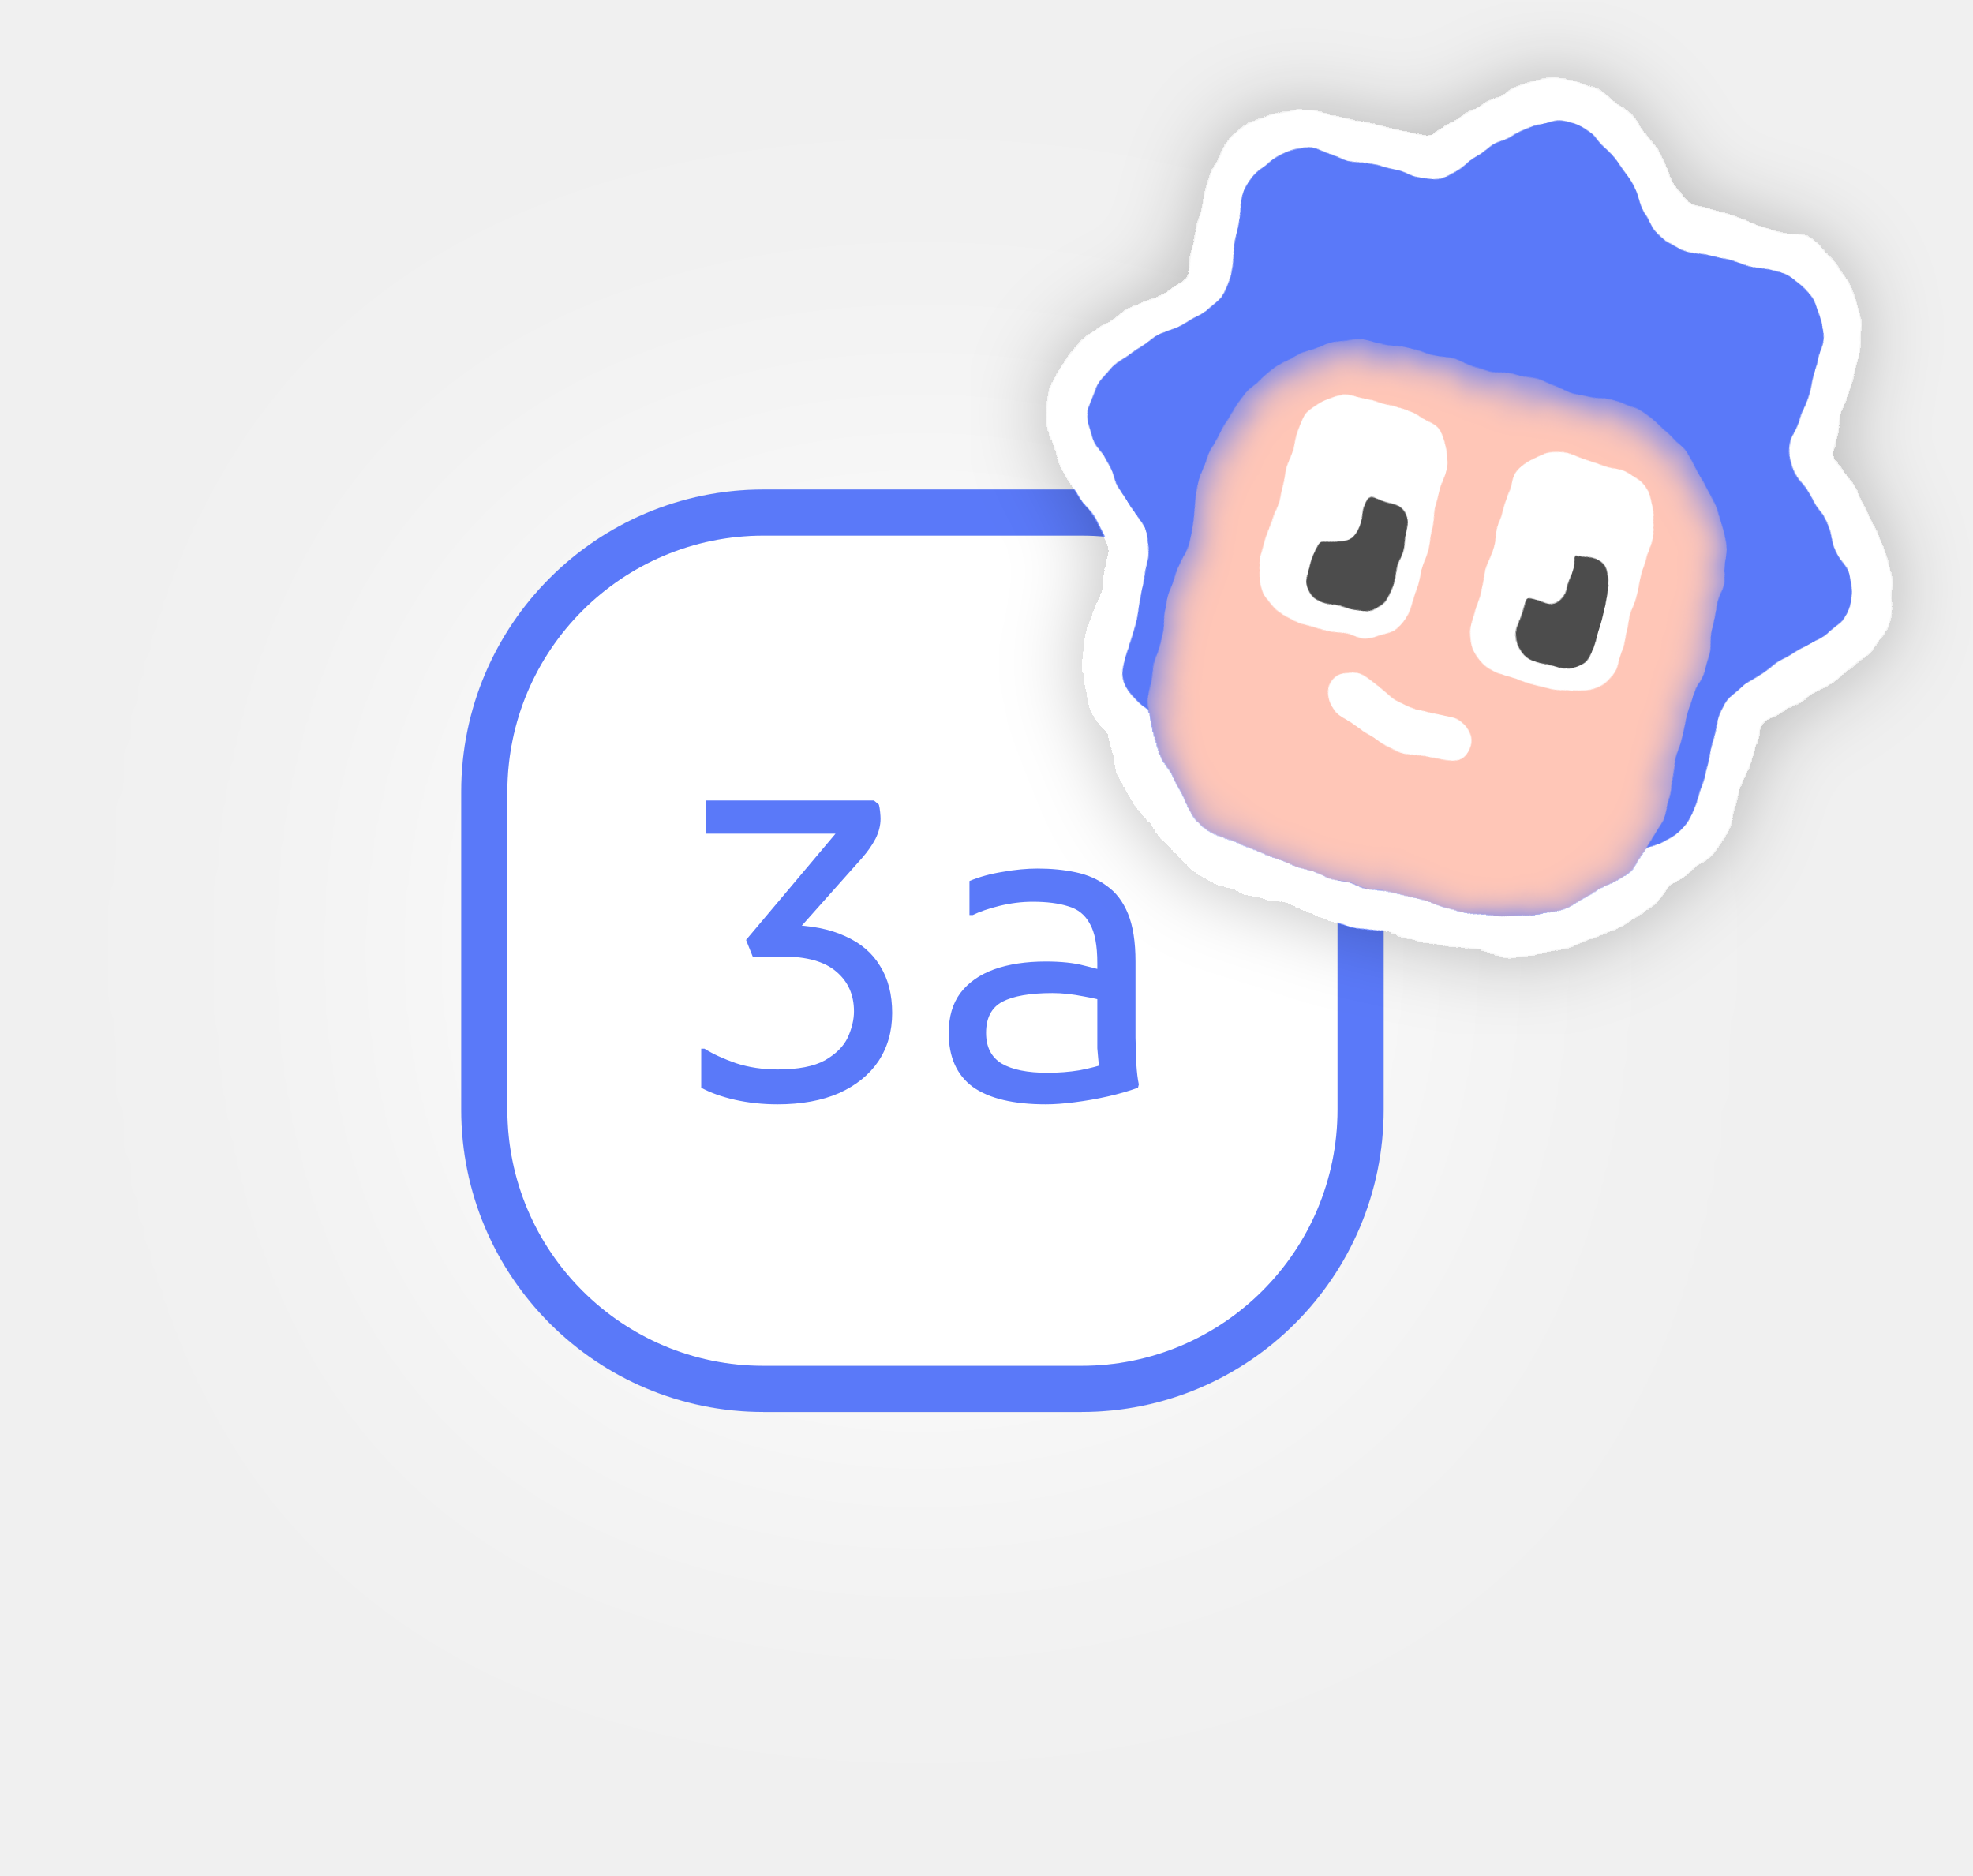
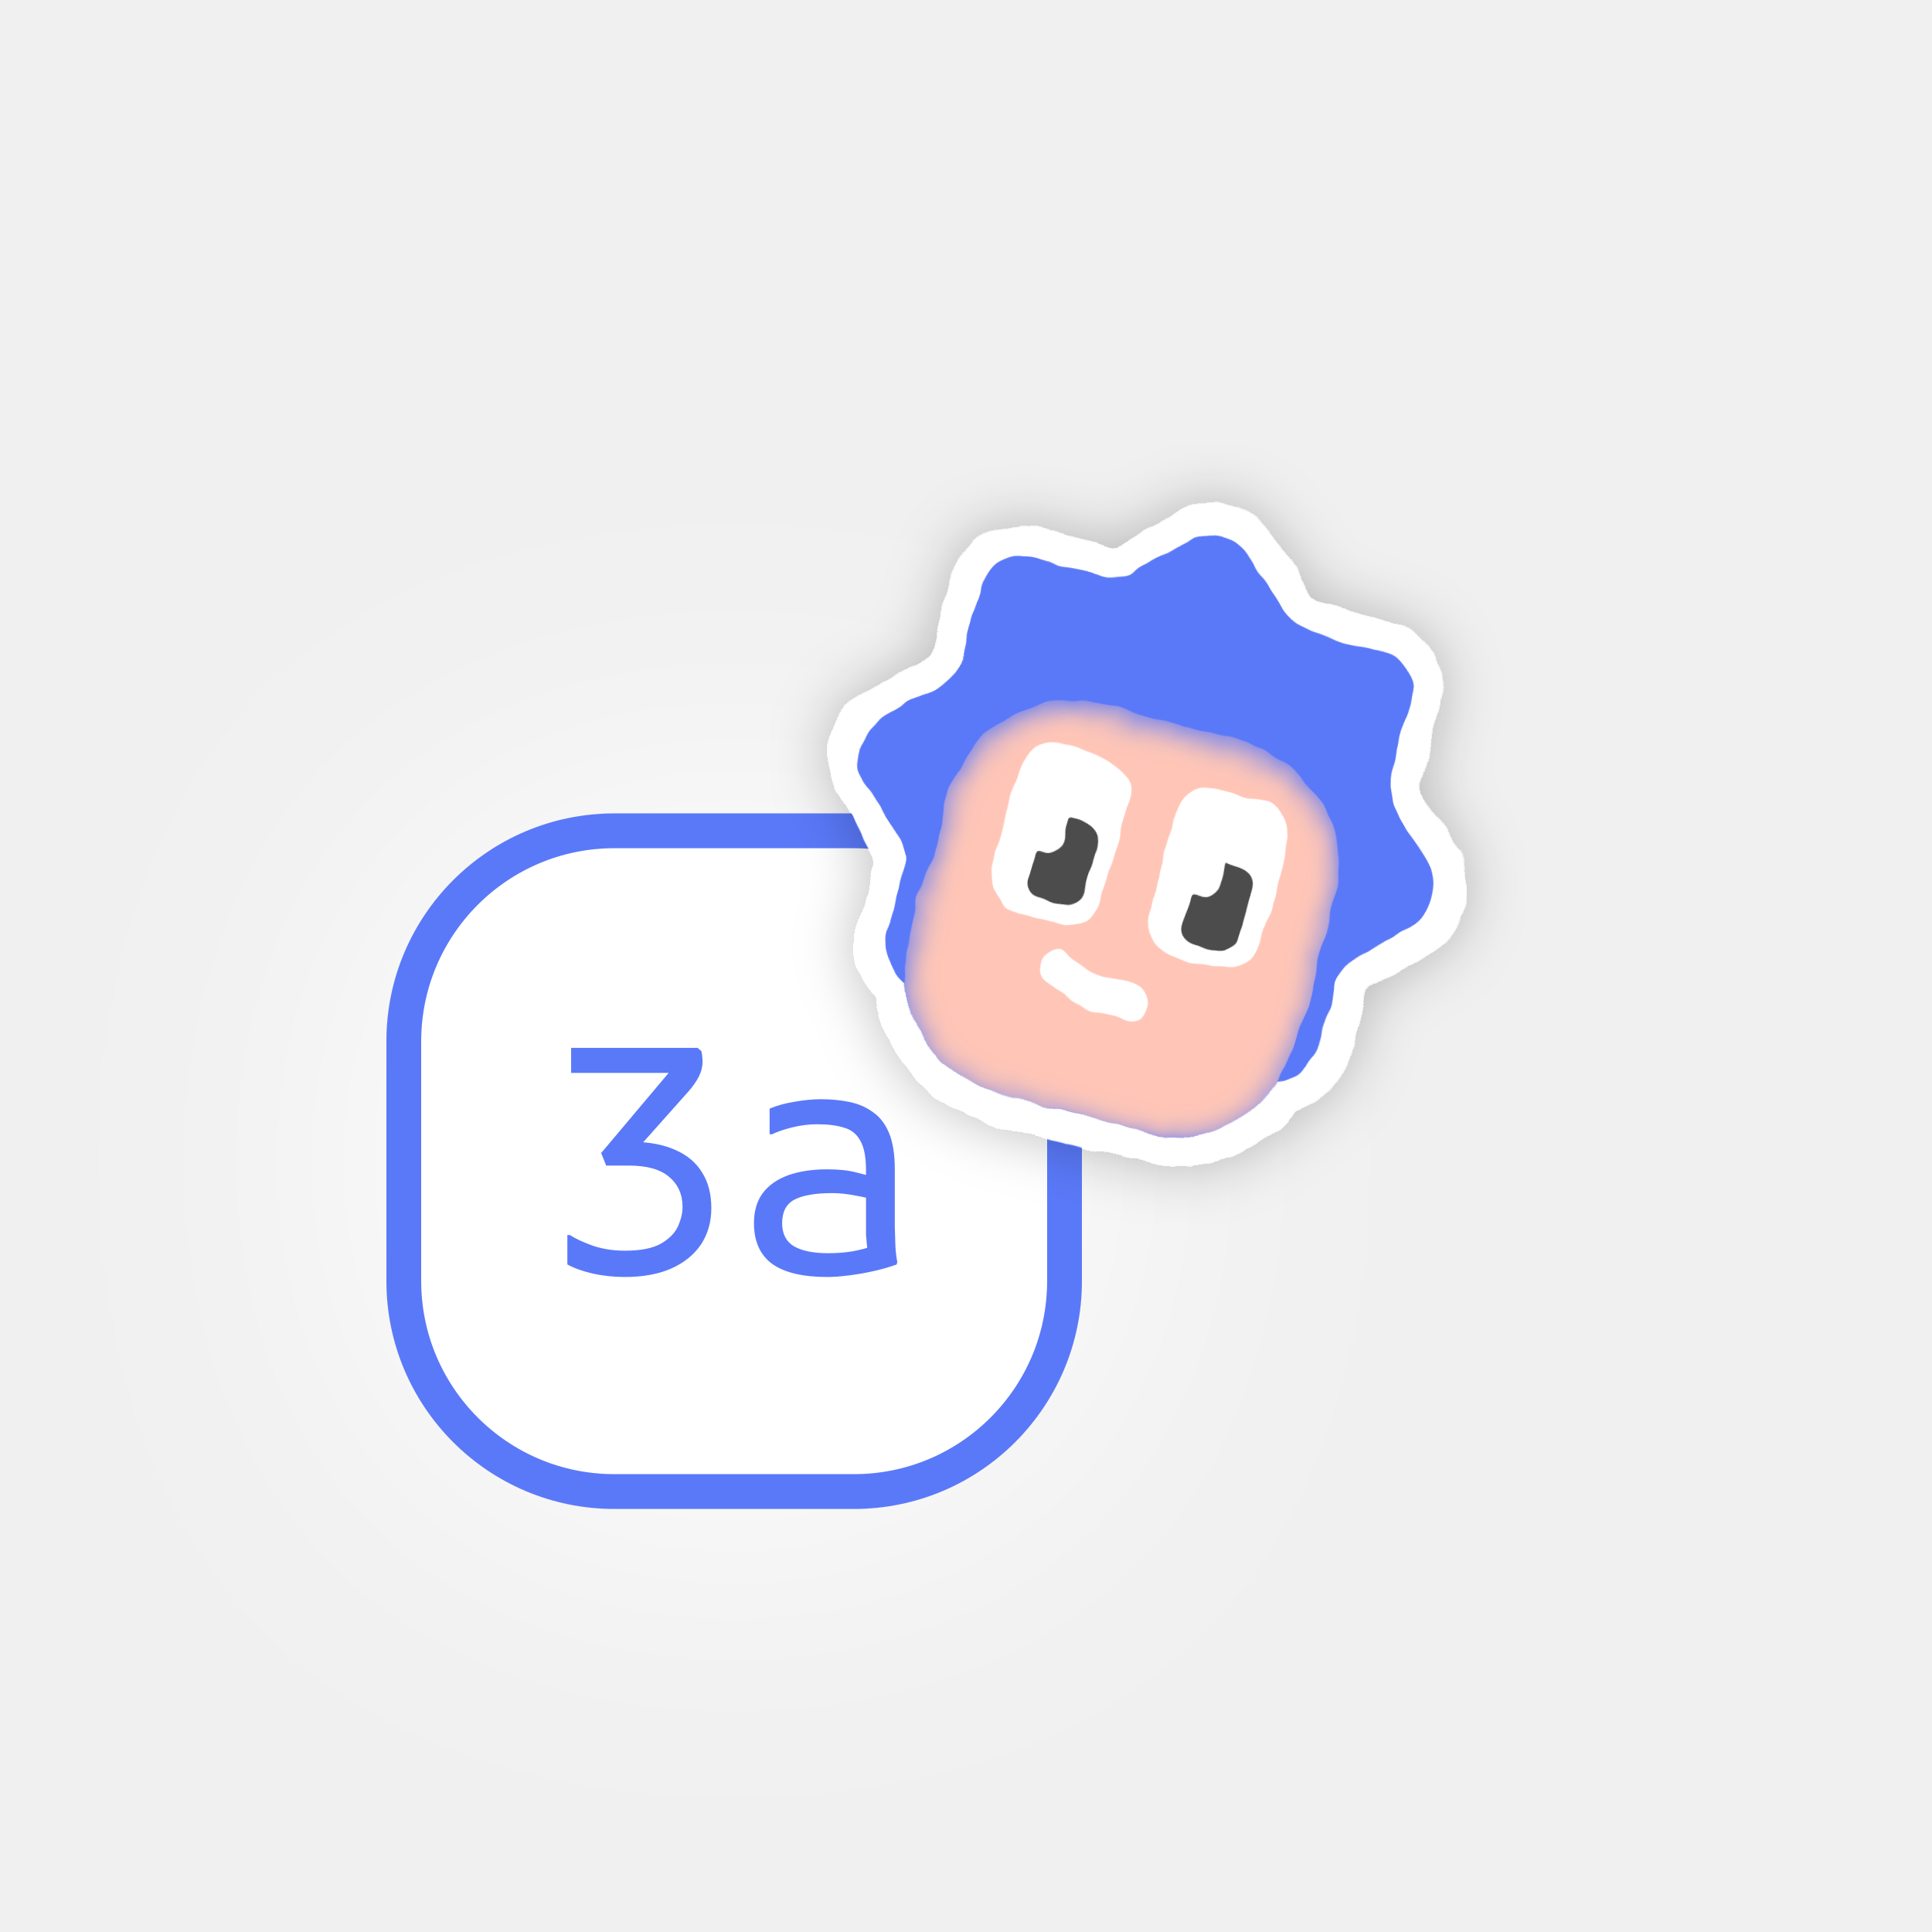
- <svg xmlns="http://www.w3.org/2000/svg" width="385" height="366" viewBox="0 0 385 366" fill="none">
-   <g filter="url(#filter0_d_305_2448)">
-     <rect x="99" y="104.512" width="162" height="162" rx="50" fill="white" />
-     <rect x="94.5" y="100.012" width="171" height="171" rx="54.5" stroke="#5A79F9" stroke-width="9" />
-     <path d="M151.736 215.484C148.82 215.484 146.039 215.187 143.393 214.593C140.801 213.999 138.614 213.216 136.832 212.244V204.63H137.48C139.1 205.656 141.152 206.601 143.636 207.465C146.12 208.275 148.82 208.68 151.736 208.68C155.732 208.68 158.81 208.086 160.97 206.898C163.13 205.656 164.615 204.171 165.425 202.443C166.235 200.661 166.64 198.96 166.64 197.34C166.64 194.1 165.479 191.508 163.157 189.564C160.889 187.62 157.406 186.648 152.708 186.648H146.876L145.58 183.408L165.02 160.323L166.154 162.672H137.804V156.192H170.528L171.5 157.002C171.608 157.38 171.689 157.866 171.743 158.46C171.797 159 171.824 159.432 171.824 159.756C171.824 161.052 171.5 162.348 170.852 163.644C170.204 164.886 169.34 166.128 168.26 167.37L154.409 182.922L153.761 180.492C158.189 180.546 161.915 181.275 164.939 182.679C167.963 184.029 170.231 185.973 171.743 188.511C173.309 190.995 174.092 194.046 174.092 197.664C174.092 201.228 173.201 204.36 171.419 207.06C169.637 209.706 167.072 211.785 163.724 213.297C160.376 214.755 156.38 215.484 151.736 215.484ZM204.079 215.484C197.761 215.484 193.009 214.35 189.823 212.082C186.691 209.76 185.125 206.25 185.125 201.552C185.125 198.42 185.881 195.828 187.393 193.776C188.959 191.724 191.146 190.185 193.954 189.159C196.816 188.133 200.191 187.62 204.079 187.62C207.103 187.62 209.614 187.89 211.612 188.43C213.664 188.916 215.419 189.402 216.877 189.888V195.72C215.419 195.234 213.61 194.802 211.45 194.424C209.29 193.992 207.265 193.776 205.375 193.776C201.001 193.776 197.734 194.343 195.574 195.477C193.468 196.611 192.415 198.636 192.415 201.552C192.415 204.306 193.441 206.304 195.493 207.546C197.545 208.734 200.515 209.328 204.403 209.328C206.563 209.328 208.642 209.166 210.64 208.842C212.638 208.464 214.501 207.978 216.229 207.384L214.771 209.571C214.663 209.139 214.555 208.653 214.447 208.113C214.393 207.573 214.339 207.006 214.285 206.412C214.231 205.818 214.177 205.197 214.123 204.549C214.123 203.901 214.123 203.226 214.123 202.524V187.944C214.123 184.488 213.637 181.923 212.665 180.249C211.747 178.521 210.343 177.387 208.453 176.847C206.617 176.253 204.295 175.956 201.487 175.956C199.381 175.956 197.221 176.226 195.007 176.766C192.847 177.306 191.119 177.9 189.823 178.548H189.175V171.906C191.119 171.096 193.279 170.502 195.655 170.124C198.085 169.692 200.353 169.476 202.459 169.476C205.159 169.476 207.643 169.719 209.911 170.205C212.233 170.691 214.258 171.582 215.986 172.878C217.768 174.12 219.145 175.929 220.117 178.305C221.089 180.681 221.575 183.786 221.575 187.62V198.312C221.575 199.392 221.575 200.796 221.575 202.524C221.629 204.252 221.683 205.953 221.737 207.627C221.845 209.301 222.007 210.624 222.223 211.596L222.061 212.244C220.279 212.892 218.308 213.459 216.148 213.945C213.988 214.431 211.828 214.809 209.668 215.079C207.562 215.349 205.699 215.484 204.079 215.484Z" fill="#5A79F9" />
+ <svg xmlns="http://www.w3.org/2000/svg" width="500" height="500" viewBox="0 0 500 500" fill="none">
+   <g filter="url(#filter0_d_320_4433)">
+     <rect x="109" y="219.512" width="162" height="162" rx="50" fill="white" />
+     <rect x="104.5" y="215.012" width="171" height="171" rx="54.5" stroke="#5A79F9" stroke-width="9" />
+     <path d="M161.736 330.484C158.82 330.484 156.039 330.187 153.393 329.593C150.801 328.999 148.614 328.216 146.832 327.244V319.63H147.48C149.1 320.656 151.152 321.601 153.636 322.465C156.12 323.275 158.82 323.68 161.736 323.68C165.732 323.68 168.81 323.086 170.97 321.898C173.13 320.656 174.615 319.171 175.425 317.443C176.235 315.661 176.64 313.96 176.64 312.34C176.64 309.1 175.479 306.508 173.157 304.564C170.889 302.62 167.406 301.648 162.708 301.648H156.876L155.58 298.408L175.02 275.323L176.154 277.672H147.804V271.192H180.528L181.5 272.002C181.608 272.38 181.689 272.866 181.743 273.46C181.797 274 181.824 274.432 181.824 274.756C181.824 276.052 181.5 277.348 180.852 278.644C180.204 279.886 179.34 281.128 178.26 282.37L164.409 297.922L163.761 295.492C168.189 295.546 171.915 296.275 174.939 297.679C177.963 299.029 180.231 300.973 181.743 303.511C183.309 305.995 184.092 309.046 184.092 312.664C184.092 316.228 183.201 319.36 181.419 322.06C179.637 324.706 177.072 326.785 173.724 328.297C170.376 329.755 166.38 330.484 161.736 330.484ZM214.079 330.484C207.761 330.484 203.009 329.35 199.823 327.082C196.691 324.76 195.125 321.25 195.125 316.552C195.125 313.42 195.881 310.828 197.393 308.776C198.959 306.724 201.146 305.185 203.954 304.159C206.816 303.133 210.191 302.62 214.079 302.62C217.103 302.62 219.614 302.89 221.612 303.43C223.664 303.916 225.419 304.402 226.877 304.888V310.72C225.419 310.234 223.61 309.802 221.45 309.424C219.29 308.992 217.265 308.776 215.375 308.776C211.001 308.776 207.734 309.343 205.574 310.477C203.468 311.611 202.415 313.636 202.415 316.552C202.415 319.306 203.441 321.304 205.493 322.546C207.545 323.734 210.515 324.328 214.403 324.328C216.563 324.328 218.642 324.166 220.64 323.842C222.638 323.464 224.501 322.978 226.229 322.384L224.771 324.571C224.663 324.139 224.555 323.653 224.447 323.113C224.393 322.573 224.339 322.006 224.285 321.412C224.231 320.818 224.177 320.197 224.123 319.549C224.123 318.901 224.123 318.226 224.123 317.524V302.944C224.123 299.488 223.637 296.923 222.665 295.249C221.747 293.521 220.343 292.387 218.453 291.847C216.617 291.253 214.295 290.956 211.487 290.956C209.381 290.956 207.221 291.226 205.007 291.766C202.847 292.306 201.119 292.9 199.823 293.548H199.175V286.906C201.119 286.096 203.279 285.502 205.655 285.124C208.085 284.692 210.353 284.476 212.459 284.476C215.159 284.476 217.643 284.719 219.911 285.205C222.233 285.691 224.258 286.582 225.986 287.878C227.768 289.12 229.145 290.929 230.117 293.305C231.089 295.681 231.575 298.786 231.575 302.62V313.312C231.575 314.392 231.575 315.796 231.575 317.524C231.629 319.252 231.683 320.953 231.737 322.627C231.845 324.301 232.007 325.624 232.223 326.596L232.061 327.244C230.279 327.892 228.308 328.459 226.148 328.945C223.988 329.431 221.828 329.809 219.668 330.079C217.562 330.349 215.699 330.484 214.079 330.484Z" fill="#5A79F9" />
  </g>
-   <g filter="url(#filter1_d_305_2448)">
-     <g filter="url(#filter2_g_305_2448)">
-       <mask id="path-4-outside-1_305_2448" maskUnits="userSpaceOnUse" x="182.796" y="-5.798" width="208.465" height="209.173" fill="black">
-         <rect fill="white" x="182.796" y="-5.798" width="208.465" height="209.173" />
-         <path d="M298.023 24.999C303.541 21.813 310.598 23.704 313.784 29.222L321.748 43.017C323.278 45.667 325.797 47.601 328.753 48.393L346.743 53.213C352.898 54.862 356.55 61.188 354.901 67.342L350.081 85.332C349.289 88.287 349.703 91.437 351.233 94.087L359.846 109.005C363.032 114.523 361.142 121.578 355.624 124.764L340.705 133.377C338.056 134.907 336.122 137.427 335.33 140.383L331.057 156.33C329.752 161.2 325.519 164.5 320.759 164.85C319.992 166.082 319.168 167.192 318.253 168.208C313.674 173.293 307.604 176.797 300.911 178.22C293.303 179.837 284.539 177.49 267.011 172.793C249.484 168.097 240.72 165.748 234.94 160.543C229.855 155.965 226.35 149.894 224.928 143.202C224.643 141.863 224.484 140.489 224.436 139.038C220.492 136.354 218.478 131.382 219.782 126.514L223.982 110.84C224.774 107.884 224.36 104.735 222.83 102.085L214.017 86.821C210.832 81.303 212.722 74.247 218.24 71.061L233.504 62.249C236.154 60.719 238.087 58.199 238.879 55.243L243.627 37.526C245.276 31.372 251.602 27.72 257.756 29.369L275.473 34.117C278.429 34.908 281.578 34.493 284.228 32.963L298.023 24.999Z" />
+   <g filter="url(#filter1_d_320_4433)">
+     <g filter="url(#filter2_g_320_4433)">
+       <mask id="path-4-outside-1_320_4433" maskUnits="userSpaceOnUse" x="192.796" y="109.201" width="208.465" height="209.173" fill="black">
+         <rect fill="white" x="192.796" y="109.201" width="208.465" height="209.173" />
+         <path d="M308.023 139.997C313.541 136.812 320.597 138.702 323.783 144.22L331.748 158.017C333.278 160.667 335.798 162.601 338.753 163.393L356.742 168.213C362.897 169.862 366.549 176.188 364.9 182.343L360.08 200.331C359.288 203.287 359.702 206.436 361.232 209.086L369.846 224.004C373.032 229.522 371.141 236.578 365.623 239.764L350.704 248.378C348.054 249.908 346.121 252.427 345.329 255.382L341.056 271.33C339.751 276.2 335.517 279.499 330.758 279.849C329.991 281.081 329.167 282.191 328.252 283.208C323.674 288.292 317.604 291.797 310.911 293.22C303.303 294.837 294.538 292.489 277.011 287.793C259.484 283.097 250.72 280.748 244.939 275.543C239.855 270.964 236.35 264.894 234.927 258.201C234.643 256.863 234.483 255.489 234.435 254.038C230.491 251.355 228.477 246.382 229.781 241.514L233.981 225.838C234.773 222.883 234.359 219.734 232.829 217.084L224.017 201.821C220.831 196.303 222.722 189.247 228.24 186.061L243.503 177.248C246.153 175.718 248.086 173.198 248.878 170.243L253.625 152.527C255.274 146.372 261.601 142.72 267.755 144.369L285.472 149.116C288.427 149.908 291.576 149.493 294.226 147.963L308.023 139.997Z" />
      </mask>
-       <path d="M298.023 24.999L294.023 18.07L294.023 18.07L298.023 24.999ZM313.784 29.222L320.712 25.222L313.784 29.222ZM321.748 43.017L314.82 47.017L321.748 43.017ZM328.753 48.393L326.682 56.12L326.682 56.12L328.753 48.393ZM346.743 53.213L348.814 45.486L348.814 45.486L346.743 53.213ZM354.901 67.342L362.629 69.413L362.629 69.413L354.901 67.342ZM355.624 124.764L359.624 131.692L359.624 131.692L355.624 124.764ZM340.705 133.377L344.705 140.305L340.705 133.377ZM335.33 140.383L327.603 138.312L327.603 138.312L335.33 140.383ZM331.057 156.33L338.785 158.401L338.785 158.401L331.057 156.33ZM320.759 164.85L320.173 156.871L316.116 157.169L313.967 160.623L320.759 164.85ZM318.253 168.208L324.198 173.561L324.198 173.561L318.253 168.208ZM300.911 178.22L302.575 186.045L302.575 186.045L300.911 178.22ZM267.011 172.793L264.941 180.521L267.011 172.793ZM234.94 160.543L229.587 166.488L229.587 166.488L234.94 160.543ZM224.928 143.202L217.102 144.865L217.102 144.865L224.928 143.202ZM224.436 139.038L232.431 138.774L232.297 134.711L228.936 132.424L224.436 139.038ZM219.782 126.514L212.055 124.444L212.055 124.444L219.782 126.514ZM223.982 110.84L231.71 112.91L231.71 112.91L223.982 110.84ZM222.83 102.085L215.902 106.085L222.83 102.085ZM214.017 86.821L220.946 82.821L214.017 86.821ZM218.24 71.061L214.24 64.133L218.24 71.061ZM233.504 62.249L237.504 69.177L237.504 69.177L233.504 62.249ZM238.879 55.243L231.152 53.173L238.879 55.243ZM243.627 37.526L235.899 35.456L235.899 35.456L243.627 37.526ZM257.756 29.369L259.827 21.642L257.756 29.369ZM275.473 34.117L273.403 41.844L275.473 34.117ZM298.023 24.999L302.023 31.927C303.715 30.95 305.879 31.53 306.855 33.222L313.784 29.222L320.712 25.222C315.317 15.877 303.368 12.676 294.023 18.07L298.023 24.999ZM313.784 29.222L306.855 33.222L314.82 47.017L321.748 43.017L328.676 39.017L320.712 25.222L313.784 29.222ZM321.748 43.017L314.82 47.017C317.41 51.503 321.676 54.779 326.682 56.12L328.753 48.393L330.824 40.665C329.919 40.423 329.146 39.831 328.676 39.017L321.748 43.017ZM328.753 48.393L326.682 56.12L344.673 60.941L346.743 53.213L348.814 45.486L330.823 40.665L328.753 48.393ZM346.743 53.213L344.673 60.941C346.56 61.446 347.679 63.386 347.174 65.272L354.901 67.342L362.629 69.413C365.421 58.99 359.235 48.278 348.814 45.486L346.743 53.213ZM354.901 67.342L347.174 65.272L342.354 83.261L350.081 85.332L357.809 87.402L362.629 69.413L354.901 67.342ZM350.081 85.332L342.354 83.261C341.013 88.266 341.714 93.599 344.305 98.087L351.233 94.087L358.162 90.087C357.693 89.275 357.566 88.309 357.809 87.402L350.081 85.332ZM351.233 94.087L344.305 98.087L352.918 113.005L359.846 109.005L366.775 105.005L358.162 90.087L351.233 94.087ZM359.846 109.005L352.918 113.005C353.895 114.696 353.315 116.859 351.624 117.836L355.624 124.764L359.624 131.692C368.968 126.297 372.17 114.349 366.775 105.005L359.846 109.005ZM355.624 124.764L351.624 117.836L336.705 126.449L340.705 133.377L344.705 140.305L359.624 131.692L355.624 124.764ZM340.705 133.377L336.705 126.449C332.218 129.04 328.944 133.308 327.603 138.312L335.33 140.383L343.058 142.454C343.301 141.547 343.894 140.774 344.705 140.305L340.705 133.377ZM335.33 140.383L327.603 138.312L323.33 154.26L331.057 156.33L338.785 158.401L343.058 142.453L335.33 140.383ZM331.057 156.33L323.33 154.259C322.934 155.737 321.647 156.763 320.173 156.871L320.759 164.85L321.345 172.828C329.39 172.237 336.57 166.663 338.785 158.401L331.057 156.33ZM320.759 164.85L313.967 160.623C313.424 161.495 312.878 162.221 312.307 162.855L318.253 168.208L324.198 173.561C325.458 172.162 326.56 170.669 327.551 169.076L320.759 164.85ZM318.253 168.208L312.308 162.855C308.86 166.684 304.288 169.323 299.248 170.395L300.911 178.22L302.575 186.045C310.92 184.271 318.489 179.901 324.198 173.561L318.253 168.208ZM300.911 178.22L299.248 170.395C296.888 170.896 293.96 170.887 289.115 170.004C284.178 169.104 277.973 167.448 269.082 165.066L267.011 172.793L264.941 180.521C273.577 182.835 280.517 184.701 286.247 185.745C292.068 186.805 297.326 187.161 302.575 186.045L300.911 178.22ZM267.011 172.793L269.082 165.066C260.191 162.684 253.989 161.015 249.264 159.326C244.627 157.668 242.086 156.212 240.293 154.598L234.94 160.543L229.587 166.488C233.574 170.078 238.305 172.4 243.877 174.392C249.361 176.352 256.304 178.207 264.941 180.521L267.011 172.793ZM234.94 160.543L240.293 154.598C236.464 151.15 233.824 146.578 232.753 141.538L224.928 143.202L217.102 144.865C218.876 153.21 223.247 160.779 229.587 166.488L234.94 160.543ZM224.928 143.202L232.753 141.538C232.575 140.703 232.465 139.8 232.431 138.774L224.436 139.038L216.44 139.302C216.502 141.178 216.711 143.024 217.102 144.865L224.928 143.202ZM224.436 139.038L228.936 132.424C227.715 131.593 227.114 130.061 227.51 128.584L219.782 126.514L212.055 124.444C209.842 132.703 213.269 141.116 219.935 145.652L224.436 139.038ZM219.782 126.514L227.51 128.585L231.71 112.91L223.982 110.84L216.255 108.769L212.055 124.444L219.782 126.514ZM223.982 110.84L231.71 112.91C233.051 107.906 232.349 102.573 229.758 98.085L222.83 102.085L215.902 106.085C216.371 106.897 216.498 107.862 216.255 108.769L223.982 110.84ZM222.83 102.085L229.758 98.085L220.946 82.821L214.017 86.821L207.089 90.821L215.902 106.085L222.83 102.085ZM214.017 86.821L220.946 82.821C219.969 81.129 220.548 78.966 222.24 77.99L218.24 71.061L214.24 64.133C204.896 69.528 201.694 81.477 207.089 90.821L214.017 86.821ZM218.24 71.061L222.24 77.99L237.504 69.177L233.504 62.249L229.504 55.321L214.24 64.133L218.24 71.061ZM233.504 62.249L237.504 69.177C241.992 66.586 245.266 62.318 246.607 57.314L238.879 55.243L231.152 53.173C230.909 54.079 230.316 54.852 229.504 55.321L233.504 62.249ZM238.879 55.243L246.607 57.314L251.354 39.597L243.627 37.526L235.899 35.456L231.152 53.173L238.879 55.243ZM243.627 37.526L251.354 39.597C251.859 37.711 253.798 36.591 255.686 37.097L257.756 29.369L259.827 21.642C249.405 18.849 238.692 25.033 235.899 35.456L243.627 37.526ZM257.756 29.369L255.686 37.097L273.403 41.844L275.473 34.117L277.544 26.389L259.827 21.642L257.756 29.369ZM275.473 34.117L273.403 41.844C278.409 43.185 283.742 42.482 288.228 39.892L284.228 32.963L280.228 26.035C279.415 26.505 278.449 26.632 277.544 26.389L275.473 34.117ZM284.228 32.963L288.228 39.892L302.023 31.927L298.023 24.999L294.023 18.07L280.228 26.035L284.228 32.963Z" fill="white" mask="url(#path-4-outside-1_305_2448)" />
+       <path d="M308.023 139.997L304.024 133.069L304.023 133.069L308.023 139.997ZM323.783 144.22L330.711 140.22L330.711 140.22L323.783 144.22ZM331.748 158.017L324.819 162.017L324.82 162.018L331.748 158.017ZM338.753 163.393L336.683 171.12L338.753 163.393ZM356.742 168.213L358.812 160.485L356.742 168.213ZM361.232 209.086L354.304 213.086L354.304 213.086L361.232 209.086ZM369.846 224.004L376.774 220.005L376.774 220.004L369.846 224.004ZM365.623 239.764L369.623 246.692L369.624 246.692L365.623 239.764ZM350.704 248.378L346.704 241.449L346.704 241.45L350.704 248.378ZM345.329 255.382L337.602 253.312L337.602 253.312L345.329 255.382ZM341.056 271.33L348.783 273.4L348.783 273.4L341.056 271.33ZM330.758 279.849L330.172 271.871L326.115 272.169L323.966 275.622L330.758 279.849ZM328.252 283.208L334.198 288.561L334.198 288.561L328.252 283.208ZM310.911 293.22L312.574 301.045L312.574 301.045L310.911 293.22ZM277.011 287.793L274.941 295.52L277.011 287.793ZM244.939 275.543L239.586 281.488L239.586 281.488L244.939 275.543ZM234.927 258.201L227.102 259.865L227.102 259.865L234.927 258.201ZM234.435 254.038L242.431 253.774L242.297 249.711L238.935 247.424L234.435 254.038ZM229.781 241.514L222.054 239.443L222.054 239.443L229.781 241.514ZM233.981 225.838L241.709 227.909L241.709 227.908L233.981 225.838ZM232.829 217.084L225.9 221.084L225.901 221.084L232.829 217.084ZM224.017 201.821L230.946 197.821L230.945 197.821L224.017 201.821ZM228.24 186.061L232.24 192.989L232.24 192.989L228.24 186.061ZM243.503 177.248L239.503 170.32L239.503 170.32L243.503 177.248ZM248.878 170.243L256.606 172.313L248.878 170.243ZM253.625 152.527L245.898 150.456L253.625 152.527ZM267.755 144.369L269.826 136.641L269.826 136.641L267.755 144.369ZM285.472 149.116L283.401 156.843L283.402 156.843L285.472 149.116ZM294.226 147.963L298.225 154.892L298.226 154.892L294.226 147.963ZM308.023 139.997L312.023 146.926C313.715 145.949 315.878 146.529 316.855 148.22L323.783 144.22L330.711 140.22C325.316 130.876 313.367 127.675 304.024 133.069L308.023 139.997ZM323.783 144.22L316.854 148.22L324.819 162.017L331.748 158.017L338.676 154.018L330.711 140.22L323.783 144.22ZM331.748 158.017L324.82 162.018C327.411 166.505 331.678 169.779 336.683 171.12L338.753 163.393L340.824 155.665C339.918 155.422 339.145 154.829 338.676 154.017L331.748 158.017ZM338.753 163.393L336.683 171.12L354.671 175.94L356.742 168.213L358.812 160.485L340.824 155.665L338.753 163.393ZM356.742 168.213L354.671 175.94C356.558 176.446 357.678 178.385 357.173 180.272L364.9 182.343L372.627 184.413C375.42 173.991 369.235 163.278 358.812 160.485L356.742 168.213ZM364.9 182.343L357.173 180.272L352.353 198.261L360.08 200.331L367.807 202.402L372.627 184.413L364.9 182.343ZM360.08 200.331L352.353 198.261C351.012 203.265 351.713 208.598 354.304 213.086L361.232 209.086L368.16 205.086C367.692 204.274 367.564 203.308 367.807 202.402L360.08 200.331ZM361.232 209.086L354.304 213.086L362.918 228.005L369.846 224.004L376.774 220.004L368.16 205.086L361.232 209.086ZM369.846 224.004L362.918 228.004C363.894 229.696 363.315 231.859 361.623 232.836L365.623 239.764L369.624 246.692C378.967 241.297 382.169 229.349 376.774 220.005L369.846 224.004ZM365.623 239.764L361.623 232.836L346.704 241.449L350.704 248.378L354.704 255.306L369.623 246.692L365.623 239.764ZM350.704 248.378L346.704 241.45C342.217 244.04 338.943 248.307 337.602 253.312L345.329 255.382L353.056 257.453C353.299 256.547 353.892 255.775 354.704 255.306L350.704 248.378ZM345.329 255.382L337.602 253.312L333.329 269.259L341.056 271.33L348.783 273.4L353.056 257.453L345.329 255.382ZM341.056 271.33L333.329 269.259C332.933 270.736 331.646 271.762 330.172 271.871L330.758 279.849L331.344 287.828C339.389 287.237 346.569 281.663 348.783 273.4L341.056 271.33ZM330.758 279.849L323.966 275.622C323.421 276.497 322.875 277.224 322.307 277.855L328.252 283.208L334.198 288.561C335.459 287.159 336.561 285.665 337.55 284.076L330.758 279.849ZM328.252 283.208L322.307 277.855C318.86 281.684 314.288 284.323 309.248 285.395L310.911 293.22L312.574 301.045C320.919 299.271 328.489 294.901 334.198 288.561L328.252 283.208ZM310.911 293.22L309.248 285.394C306.888 285.896 303.959 285.886 299.115 285.004C294.178 284.104 287.973 282.448 279.082 280.066L277.011 287.793L274.941 295.52C283.577 297.835 290.517 299.7 296.246 300.744C302.068 301.805 307.326 302.16 312.574 301.045L310.911 293.22ZM277.011 287.793L279.082 280.066C270.191 277.683 263.989 276.015 259.263 274.325C254.627 272.668 252.086 271.212 250.293 269.597L244.939 275.543L239.586 281.488C243.574 285.078 248.305 287.399 253.877 289.392C259.361 291.352 266.304 293.206 274.941 295.52L277.011 287.793ZM244.939 275.543L250.293 269.597C246.463 266.15 243.824 261.578 242.753 256.538L234.927 258.201L227.102 259.865C228.876 268.21 233.246 275.779 239.586 281.488L244.939 275.543ZM234.927 258.201L242.753 256.538C242.575 255.702 242.465 254.799 242.431 253.774L234.435 254.038L226.44 254.303C226.502 256.18 226.711 258.025 227.102 259.865L234.927 258.201ZM234.435 254.038L238.935 247.424C237.714 246.593 237.113 245.061 237.509 243.584L229.781 241.514L222.054 239.443C219.841 247.702 223.268 256.117 229.935 260.653L234.435 254.038ZM229.781 241.514L237.509 243.584L241.709 227.909L233.981 225.838L226.254 223.767L222.054 239.443L229.781 241.514ZM233.981 225.838L241.709 227.908C243.05 222.904 242.348 217.571 239.757 213.084L232.829 217.084L225.901 221.084C226.37 221.897 226.497 222.862 226.254 223.768L233.981 225.838ZM232.829 217.084L239.757 213.084L230.946 197.821L224.017 201.821L217.089 205.82L225.9 221.084L232.829 217.084ZM224.017 201.821L230.945 197.821C229.969 196.129 230.548 193.966 232.24 192.989L228.24 186.061L224.24 179.133C214.896 184.528 211.694 196.476 217.089 205.821L224.017 201.821ZM228.24 186.061L232.24 192.989L247.503 184.176L243.503 177.248L239.503 170.32L224.24 179.133L228.24 186.061ZM243.503 177.248L247.503 184.176C251.991 181.585 255.265 177.318 256.606 172.313L248.878 170.243L241.151 168.172C240.908 169.079 240.315 169.851 239.503 170.32L243.503 177.248ZM248.878 170.243L256.606 172.313L261.352 154.597L253.625 152.527L245.898 150.456L241.151 168.172L248.878 170.243ZM253.625 152.527L261.352 154.597C261.858 152.71 263.798 151.591 265.685 152.096L267.755 144.369L269.826 136.641C259.403 133.849 248.69 140.034 245.898 150.456L253.625 152.527ZM267.755 144.369L265.685 152.096L283.401 156.843L285.472 149.116L287.542 141.389L269.826 136.641L267.755 144.369ZM285.472 149.116L283.402 156.843C288.406 158.184 293.739 157.482 298.225 154.892L294.226 147.963L290.226 141.035C289.413 141.504 288.448 141.631 287.542 141.388L285.472 149.116ZM294.226 147.963L298.226 154.892L312.023 146.926L308.023 139.997L304.023 133.069L290.226 141.035L294.226 147.963Z" fill="white" mask="url(#path-4-outside-1_320_4433)" />
    </g>
-     <g filter="url(#filter3_g_305_2448)">
-       <path d="M321.748 43.017C323.278 45.667 325.798 47.6 328.754 48.392L346.744 53.213C352.898 54.862 356.551 61.188 354.902 67.343L350.081 85.332C349.29 88.287 349.704 91.436 351.234 94.086L359.847 109.005C363.033 114.523 361.142 121.579 355.624 124.764L340.706 133.377C338.056 134.907 336.122 137.427 335.331 140.383L331.058 156.33C329.408 162.484 323.082 166.137 316.928 164.488L227.941 140.644C221.786 138.994 218.134 132.668 219.783 126.514L223.983 110.839C224.775 107.884 224.36 104.735 222.83 102.085L214.017 86.821C210.832 81.303 212.722 74.247 218.24 71.061L233.504 62.248C236.154 60.718 238.088 58.199 238.88 55.243L243.627 37.527C245.276 31.372 251.602 27.72 257.757 29.369L275.474 34.116C278.43 34.908 281.579 34.493 284.229 32.964L298.024 24.999C303.542 21.813 310.598 23.704 313.784 29.222L321.748 43.017Z" fill="#5A79F9" />
+     <g filter="url(#filter3_g_320_4433)">
+       <path d="M331.749 158.017C333.279 160.667 335.799 162.601 338.754 163.393L356.743 168.212C362.897 169.862 366.55 176.188 364.9 182.342L360.08 200.331C359.289 203.286 359.703 206.435 361.233 209.085L369.846 224.004C373.032 229.522 371.141 236.578 365.623 239.764L350.705 248.377C348.055 249.907 346.121 252.427 345.329 255.383L341.056 271.329C339.407 277.484 333.081 281.136 326.927 279.487L237.939 255.643C231.785 253.994 228.132 247.668 229.782 241.513L233.982 225.838C234.774 222.883 234.359 219.734 232.829 217.084L224.017 201.821C220.831 196.303 222.722 189.247 228.24 186.061L243.503 177.249C246.153 175.719 248.086 173.199 248.878 170.244L253.626 152.526C255.275 146.372 261.601 142.719 267.755 144.368L285.473 149.116C288.428 149.908 291.578 149.493 294.227 147.963L308.024 139.998C313.542 136.812 320.598 138.703 323.784 144.221L331.749 158.017Z" fill="#5A79F9" />
    </g>
-     <g filter="url(#filter4_ig_305_2448)">
-       <rect x="243.777" y="59.23" width="103.68" height="103.68" rx="32.4" transform="rotate(15 243.777 59.2305)" fill="#FFC6B7" />
+     <g filter="url(#filter4_ig_320_4433)">
+       <rect x="253.777" y="174.23" width="103.68" height="103.68" rx="32.4" transform="rotate(15 253.777 174.23)" fill="#FFC6B7" />
    </g>
-     <g filter="url(#filter5_g_305_2448)">
-       <path d="M251.583 89.835C252.941 84.763 253.621 82.227 255.127 80.555C256.452 79.083 258.208 78.069 260.145 77.658C262.346 77.19 264.882 77.869 269.954 79.228C275.025 80.587 277.561 81.266 279.234 82.772C280.705 84.097 281.719 85.854 282.131 87.79C282.599 89.992 281.919 92.528 280.56 97.599L276.678 112.088C275.319 117.16 274.64 119.695 273.134 121.368C271.809 122.839 270.052 123.853 268.116 124.265C265.914 124.733 263.378 124.054 258.307 122.695C253.235 121.336 250.699 120.656 249.027 119.15C247.556 117.825 246.541 116.069 246.13 114.132C245.662 111.931 246.341 109.395 247.7 104.323L251.583 89.835Z" fill="white" />
-       <path d="M292.876 100.899C294.234 95.828 294.914 93.292 296.42 91.619C297.745 90.148 299.501 89.134 301.438 88.722C303.639 88.254 306.175 88.933 311.247 90.292V90.292C316.318 91.651 318.854 92.331 320.527 93.837C321.998 95.162 323.012 96.918 323.424 98.855C323.892 101.056 323.212 103.592 321.853 108.664L317.971 123.153C316.612 128.224 315.933 130.76 314.427 132.433C313.102 133.904 311.345 134.918 309.409 135.33C307.207 135.797 304.671 135.118 299.6 133.759V133.759C294.528 132.4 291.992 131.721 290.32 130.215C288.849 128.89 287.834 127.133 287.423 125.197C286.955 122.995 287.634 120.46 288.993 115.388L292.876 100.899Z" fill="white" />
-       <path d="M267.924 96.933C270.46 97.613 271.728 97.952 272.564 98.705C273.3 99.368 273.807 100.246 274.013 101.215C274.247 102.315 273.907 103.583 273.227 106.119L271.286 113.363C270.607 115.899 270.267 117.167 269.514 118.003C268.852 118.739 267.973 119.246 267.005 119.452C265.904 119.686 264.636 119.346 262.101 118.667C259.565 117.987 258.297 117.648 257.461 116.895C256.725 116.232 256.218 115.354 256.012 114.385C255.778 113.285 256.118 112.017 256.797 109.481L257.479 106.936C257.703 106.102 257.815 105.684 258.135 105.489C258.455 105.294 258.897 105.39 259.779 105.581C260.778 105.798 261.489 105.862 262.141 105.723C263.11 105.518 263.988 105.01 264.651 104.275C265.404 103.438 265.743 102.171 266.423 99.635L267.004 97.467C267.111 97.066 267.523 96.826 267.924 96.933V96.933Z" fill="#4C4C4C" />
-       <path d="M308.037 108.068C310.573 108.748 311.841 109.087 312.677 109.84C313.413 110.502 313.92 111.381 314.126 112.349C314.36 113.45 314.02 114.718 313.341 117.254L311.4 124.498C310.72 127.034 310.38 128.302 309.628 129.138C308.965 129.874 308.087 130.381 307.118 130.587C306.018 130.821 304.75 130.481 302.214 129.801C299.678 129.122 298.41 128.782 297.574 128.029C296.838 127.367 296.331 126.488 296.125 125.52C295.891 124.419 296.231 123.151 296.911 120.616L297.591 118.076C297.817 117.235 297.929 116.814 298.255 116.619C298.581 116.424 299.018 116.527 299.892 116.732C301.087 117.013 301.89 117.111 302.619 116.956C303.587 116.75 304.465 116.242 305.127 115.507C305.88 114.671 306.22 113.403 306.899 110.867L307.578 108.334C307.631 108.134 307.837 108.014 308.037 108.068V108.068Z" fill="#4C4C4C" />
+     <g filter="url(#filter5_g_320_4433)">
+       <path d="M261.583 204.835C262.941 199.763 263.621 197.227 265.127 195.555C266.452 194.083 268.208 193.069 270.145 192.658C272.346 192.19 274.882 192.869 279.954 194.228C285.025 195.587 287.561 196.266 289.234 197.772C290.705 199.097 291.719 200.854 292.131 202.79C292.599 204.992 291.919 207.528 290.56 212.599L286.678 227.088C285.319 232.16 284.64 234.695 283.134 236.368C281.809 237.839 280.052 238.853 278.116 239.265C275.914 239.733 273.378 239.054 268.307 237.695C263.235 236.336 260.699 235.656 259.027 234.15C257.556 232.825 256.541 231.069 256.13 229.132C255.662 226.931 256.341 224.395 257.7 219.323L261.583 204.835Z" fill="white" />
+       <path d="M302.876 215.899C304.234 210.827 304.914 208.292 306.42 206.619C307.745 205.148 309.501 204.134 311.438 203.722C313.639 203.254 316.175 203.934 321.247 205.292V205.292C326.318 206.651 328.854 207.331 330.527 208.837C331.998 210.162 333.012 211.918 333.424 213.855C333.892 216.056 333.212 218.592 331.853 223.664L327.971 238.153C326.612 243.224 325.933 245.76 324.427 247.433C323.102 248.904 321.345 249.918 319.409 250.33C317.207 250.797 314.671 250.118 309.6 248.759V248.759C304.528 247.4 301.992 246.721 300.32 245.215C298.849 243.89 297.834 242.133 297.423 240.197C296.955 237.995 297.634 235.46 298.993 230.388L302.876 215.899Z" fill="white" />
+       <path d="M277.924 211.933C280.46 212.613 281.729 212.953 282.565 213.706C283.3 214.368 283.807 215.246 284.013 216.215C284.247 217.315 283.907 218.583 283.227 221.119L281.286 228.363C280.607 230.899 280.267 232.167 279.514 233.003C278.852 233.739 277.974 234.246 277.006 234.452C275.905 234.686 274.636 234.346 272.101 233.667C269.565 232.987 268.297 232.648 267.461 231.895C266.725 231.232 266.219 230.354 266.013 229.386C265.779 228.285 266.118 227.017 266.797 224.481L267.479 221.936C267.703 221.102 267.815 220.684 268.135 220.489C268.455 220.294 268.897 220.39 269.779 220.581C270.779 220.798 271.49 220.862 272.142 220.724C273.111 220.518 273.988 220.01 274.651 219.275C275.404 218.438 275.744 217.171 276.424 214.635L277.005 212.466C277.112 212.066 277.524 211.826 277.924 211.933V211.933Z" fill="#4C4C4C" />
+       <path d="M318.037 223.068C320.573 223.748 321.842 224.087 322.678 224.84C323.414 225.503 323.92 226.381 324.126 227.349C324.36 228.45 324.02 229.718 323.341 232.254L321.4 239.498C320.72 242.034 320.381 243.302 319.628 244.138C318.965 244.874 318.087 245.381 317.119 245.587C316.018 245.821 314.75 245.481 312.214 244.801C309.678 244.122 308.41 243.782 307.574 243.029C306.839 242.367 306.332 241.489 306.126 240.52C305.892 239.42 306.231 238.152 306.911 235.616L307.591 233.076C307.817 232.235 307.929 231.814 308.255 231.619C308.581 231.424 309.018 231.527 309.892 231.732C311.087 232.013 311.89 232.111 312.619 231.956C313.587 231.75 314.466 231.243 315.128 230.507C315.881 229.671 316.221 228.403 316.9 225.867L317.579 223.334C317.633 223.134 317.838 223.015 318.037 223.068V223.068Z" fill="#4C4C4C" />
    </g>
-     <g filter="url(#filter6_g_305_2448)">
-       <path d="M259.307 133.3C260.484 130.776 263.676 129.96 265.919 131.609L272.172 136.204C273.319 137.046 274.62 137.653 276.002 137.99L283.542 139.827C286.247 140.486 287.673 143.455 286.497 145.979V145.979C285.608 147.885 283.497 148.899 281.453 148.401L273.02 146.347C271.096 145.878 269.284 145.033 267.688 143.86L260.694 138.721C258.999 137.475 258.418 135.206 259.307 133.3V133.3Z" fill="white" />
+     <g filter="url(#filter6_g_320_4433)">
+       <path d="M269.307 248.3C270.484 245.776 273.676 244.96 275.919 246.609L282.172 251.204C283.319 252.046 284.62 252.653 286.002 252.99L293.542 254.827C296.247 255.486 297.673 258.455 296.497 260.979V260.979C295.608 262.885 293.497 263.899 291.453 263.401L283.02 261.347C281.096 260.878 279.284 260.033 277.688 258.86L270.694 253.721C268.999 252.475 268.418 250.206 269.307 248.3V248.3Z" fill="white" />
    </g>
  </g>
  <defs>
-     <filter id="filter0_d_305_2448" x="0" y="5.512" width="360" height="360" filterUnits="userSpaceOnUse" color-interpolation-filters="sRGB">
+     <filter id="filter0_d_320_4433" x="10" y="120.512" width="360" height="360" filterUnits="userSpaceOnUse" color-interpolation-filters="sRGB">
      <feFlood flood-opacity="0" result="BackgroundImageFix" />
      <feColorMatrix in="SourceAlpha" type="matrix" values="0 0 0 0 0 0 0 0 0 0 0 0 0 0 0 0 0 0 127 0" result="hardAlpha" />
      <feOffset />
      <feGaussianBlur stdDeviation="45" />
      <feComposite in2="hardAlpha" operator="out" />
      <feColorMatrix type="matrix" values="0 0 0 0 1 0 0 0 0 1 0 0 0 0 1 0 0 0 1 0" />
-       <feBlend mode="normal" in2="BackgroundImageFix" result="effect1_dropShadow_305_2448" />
-       <feBlend mode="normal" in="SourceGraphic" in2="effect1_dropShadow_305_2448" result="shape" />
+       <feBlend mode="normal" in2="BackgroundImageFix" result="effect1_dropShadow_320_4433" />
+       <feBlend mode="normal" in="SourceGraphic" in2="effect1_dropShadow_320_4433" result="shape" />
    </filter>
-     <filter id="filter1_d_305_2448" x="189.469" y="0.45" width="194.926" height="201.279" filterUnits="userSpaceOnUse" color-interpolation-filters="sRGB">
+     <filter id="filter1_d_320_4433" x="199.469" y="115.449" width="194.926" height="201.279" filterUnits="userSpaceOnUse" color-interpolation-filters="sRGB">
      <feFlood flood-opacity="0" result="BackgroundImageFix" />
      <feColorMatrix in="SourceAlpha" type="matrix" values="0 0 0 0 0 0 0 0 0 0 0 0 0 0 0 0 0 0 127 0" result="hardAlpha" />
      <feOffset />
      <feGaussianBlur stdDeviation="7.5" />
      <feComposite in2="hardAlpha" operator="out" />
      <feColorMatrix type="matrix" values="0 0 0 0 0 0 0 0 0 0 0 0 0 0 0 0 0 0 0.25 0" />
-       <feBlend mode="normal" in2="BackgroundImageFix" result="effect1_dropShadow_305_2448" />
-       <feBlend mode="normal" in="SourceGraphic" in2="effect1_dropShadow_305_2448" result="shape" />
+       <feBlend mode="normal" in2="BackgroundImageFix" result="effect1_dropShadow_320_4433" />
+       <feBlend mode="normal" in="SourceGraphic" in2="effect1_dropShadow_320_4433" result="shape" />
    </filter>
-     <filter id="filter2_g_305_2448" x="202.969" y="13.95" width="167.926" height="174.279" filterUnits="userSpaceOnUse" color-interpolation-filters="sRGB">
+     <filter id="filter2_g_320_4433" x="212.969" y="128.949" width="167.926" height="174.279" filterUnits="userSpaceOnUse" color-interpolation-filters="sRGB">
      <feFlood flood-opacity="0" result="BackgroundImageFix" />
      <feBlend mode="normal" in="SourceGraphic" in2="BackgroundImageFix" result="shape" />
      <feTurbulence type="fractalNoise" baseFrequency="0.067 0.067" numOctaves="3" seed="5149" />
      <feDisplacementMap in="shape" scale="3" xChannelSelector="R" yChannelSelector="G" result="displacedImage" width="100%" height="100%" />
-       <feMerge result="effect1_texture_305_2448">
+       <feMerge result="effect1_texture_320_4433">
        <feMergeNode in="displacedImage" />
      </feMerge>
    </filter>
-     <filter id="filter3_g_305_2448" x="210.969" y="21.951" width="151.926" height="144.433" filterUnits="userSpaceOnUse" color-interpolation-filters="sRGB">
+     <filter id="filter3_g_320_4433" x="220.969" y="136.95" width="151.926" height="144.433" filterUnits="userSpaceOnUse" color-interpolation-filters="sRGB">
      <feFlood flood-opacity="0" result="BackgroundImageFix" />
      <feBlend mode="normal" in="SourceGraphic" in2="BackgroundImageFix" result="shape" />
      <feTurbulence type="fractalNoise" baseFrequency="0.067 0.067" numOctaves="3" seed="5149" />
      <feDisplacementMap in="shape" scale="3" xChannelSelector="R" yChannelSelector="G" result="displacedImage" width="100%" height="100%" />
-       <feMerge result="effect1_texture_305_2448">
+       <feMerge result="effect1_texture_320_4433">
        <feMergeNode in="displacedImage" />
      </feMerge>
    </filter>
-     <filter id="filter4_ig_305_2448" x="222.922" y="65.211" width="115.023" height="115.021" filterUnits="userSpaceOnUse" color-interpolation-filters="sRGB">
+     <filter id="filter4_ig_320_4433" x="232.922" y="180.211" width="115.023" height="115.021" filterUnits="userSpaceOnUse" color-interpolation-filters="sRGB">
      <feFlood flood-opacity="0" result="BackgroundImageFix" />
      <feBlend mode="normal" in="SourceGraphic" in2="BackgroundImageFix" result="shape" />
      <feColorMatrix in="SourceAlpha" type="matrix" values="0 0 0 0 0 0 0 0 0 0 0 0 0 0 0 0 0 0 127 0" result="hardAlpha" />
      <feOffset dy="1.5" />
      <feGaussianBlur stdDeviation="3.75" />
      <feComposite in2="hardAlpha" operator="arithmetic" k2="-1" k3="1" />
      <feColorMatrix type="matrix" values="0 0 0 0 0.353 0 0 0 0 0.475 0 0 0 0 0.976 0 0 0 1 0" />
-       <feBlend mode="normal" in2="shape" result="effect1_innerShadow_305_2448" />
+       <feBlend mode="normal" in2="shape" result="effect1_innerShadow_320_4433" />
      <feTurbulence type="fractalNoise" baseFrequency="0.067 0.067" numOctaves="3" seed="5149" />
-       <feDisplacementMap in="effect1_innerShadow_305_2448" scale="3" xChannelSelector="R" yChannelSelector="G" result="displacedImage" width="100%" height="100%" />
-       <feMerge result="effect2_texture_305_2448">
+       <feDisplacementMap in="effect1_innerShadow_320_4433" scale="3" xChannelSelector="R" yChannelSelector="G" result="displacedImage" width="100%" height="100%" />
+       <feMerge result="effect2_texture_320_4433">
        <feMergeNode in="displacedImage" />
      </feMerge>
    </filter>
-     <filter id="filter5_g_305_2448" x="244.484" y="76.01" width="80.586" height="60.967" filterUnits="userSpaceOnUse" color-interpolation-filters="sRGB">
+     <filter id="filter5_g_320_4433" x="254.484" y="191.01" width="80.586" height="60.967" filterUnits="userSpaceOnUse" color-interpolation-filters="sRGB">
      <feFlood flood-opacity="0" result="BackgroundImageFix" />
      <feBlend mode="normal" in="SourceGraphic" in2="BackgroundImageFix" result="shape" />
      <feTurbulence type="fractalNoise" baseFrequency="0.067 0.067" numOctaves="3" seed="5149" />
      <feDisplacementMap in="shape" scale="3" xChannelSelector="R" yChannelSelector="G" result="displacedImage" width="100%" height="100%" />
-       <feMerge result="effect1_texture_305_2448">
+       <feMerge result="effect1_texture_320_4433">
        <feMergeNode in="displacedImage" />
      </feMerge>
    </filter>
-     <filter id="filter6_g_305_2448" x="257.395" y="129.251" width="31.02" height="20.776" filterUnits="userSpaceOnUse" color-interpolation-filters="sRGB">
+     <filter id="filter6_g_320_4433" x="267.395" y="244.251" width="31.02" height="20.776" filterUnits="userSpaceOnUse" color-interpolation-filters="sRGB">
      <feFlood flood-opacity="0" result="BackgroundImageFix" />
      <feBlend mode="normal" in="SourceGraphic" in2="BackgroundImageFix" result="shape" />
      <feTurbulence type="fractalNoise" baseFrequency="0.067 0.067" numOctaves="3" seed="5149" />
      <feDisplacementMap in="shape" scale="3" xChannelSelector="R" yChannelSelector="G" result="displacedImage" width="100%" height="100%" />
-       <feMerge result="effect1_texture_305_2448">
+       <feMerge result="effect1_texture_320_4433">
        <feMergeNode in="displacedImage" />
      </feMerge>
    </filter>
  </defs>
</svg>
